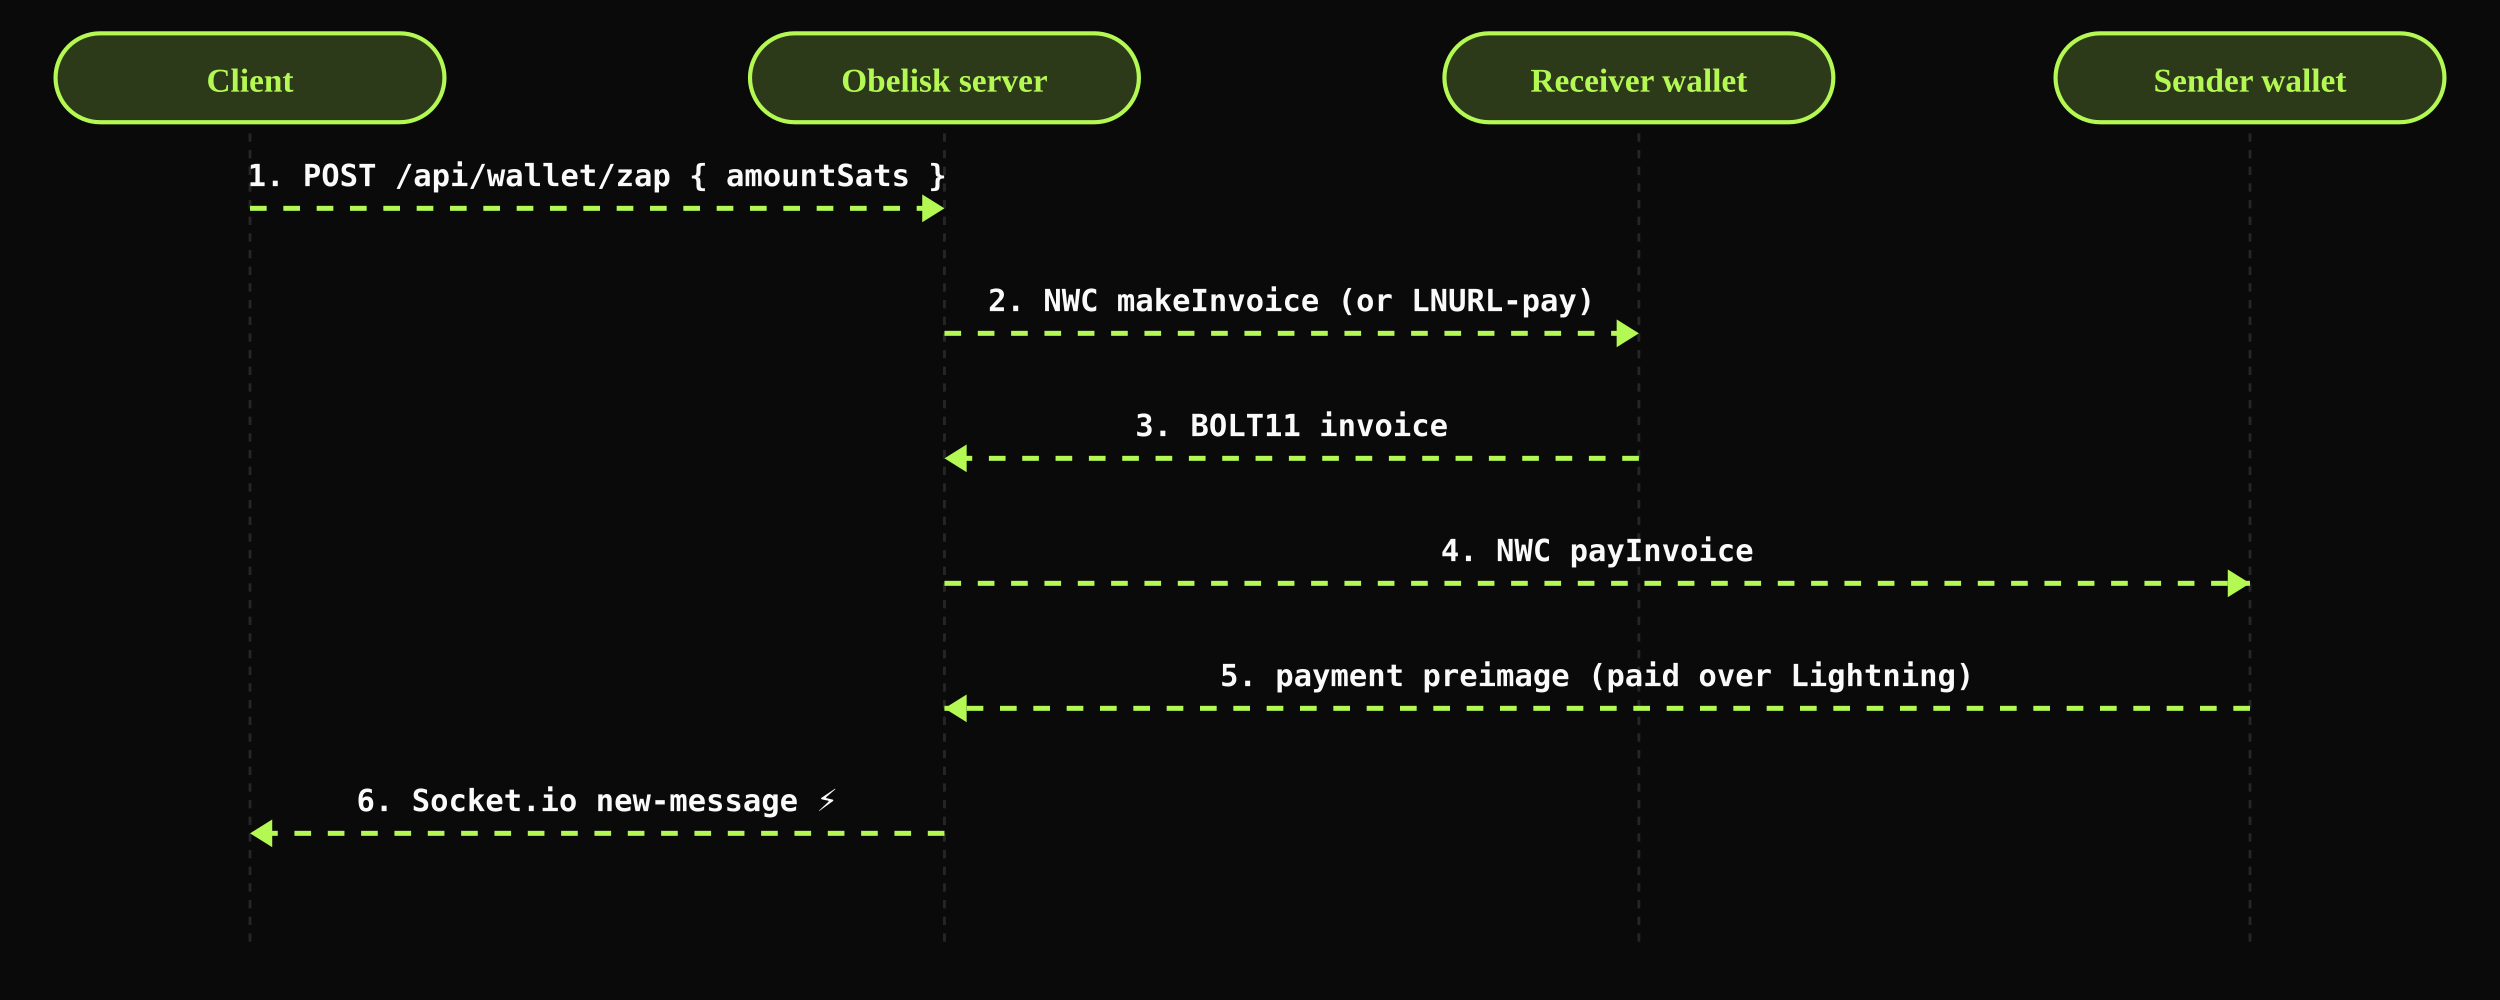
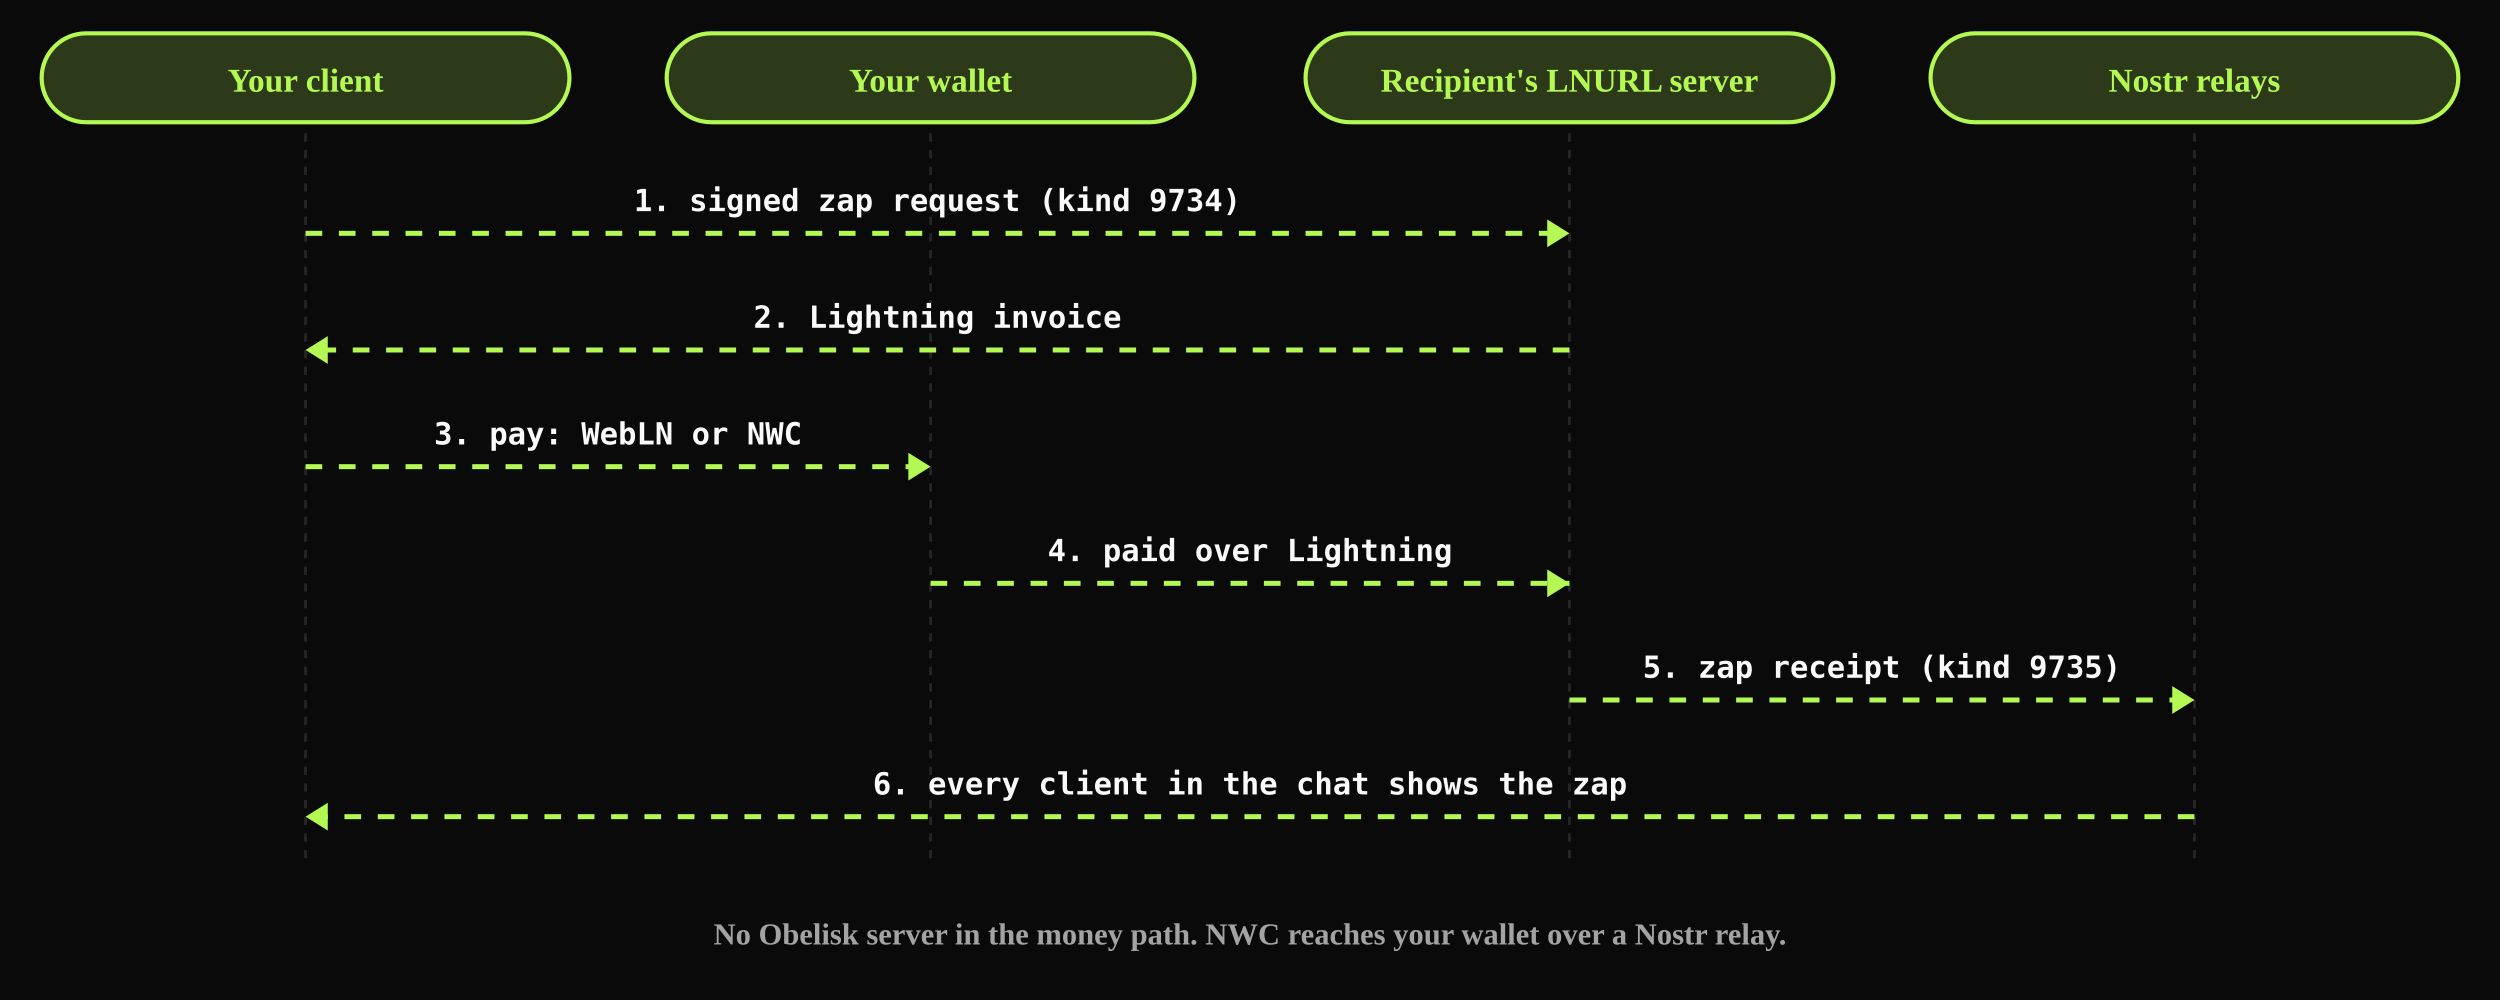
<svg xmlns="http://www.w3.org/2000/svg" viewBox="0 0 900 360" role="img" aria-label="Zap sequence diagram" class="w-full h-auto">
  <rect width="900" height="360" fill="#0a0a0a" />
  <g>
-     <rect x="20" y="12" width="140" height="32" rx="16" fill="#2d3a1a" stroke="#b4f953" stroke-width="1.5" />
-     <text x="90" y="33" text-anchor="middle" font-size="12" font-weight="700" fill="#b4f953">Client</text>
+     <rect x="15" y="12" width="190" height="32" rx="16" fill="#2d3a1a" stroke="#b4f953" stroke-width="1.5" />
+     <text x="110" y="33" text-anchor="middle" font-size="12" font-weight="700" fill="#b4f953">Your client</text>
  </g>
  <g>
-     <rect x="270" y="12" width="140" height="32" rx="16" fill="#2d3a1a" stroke="#b4f953" stroke-width="1.5" />
-     <text x="340" y="33" text-anchor="middle" font-size="12" font-weight="700" fill="#b4f953">Obelisk server</text>
+     <rect x="240" y="12" width="190" height="32" rx="16" fill="#2d3a1a" stroke="#b4f953" stroke-width="1.5" />
+     <text x="335" y="33" text-anchor="middle" font-size="12" font-weight="700" fill="#b4f953">Your wallet</text>
  </g>
  <g>
-     <rect x="520" y="12" width="140" height="32" rx="16" fill="#2d3a1a" stroke="#b4f953" stroke-width="1.5" />
-     <text x="590" y="33" text-anchor="middle" font-size="12" font-weight="700" fill="#b4f953">Receiver wallet</text>
+     <rect x="470" y="12" width="190" height="32" rx="16" fill="#2d3a1a" stroke="#b4f953" stroke-width="1.5" />
+     <text x="565" y="33" text-anchor="middle" font-size="12" font-weight="700" fill="#b4f953">Recipient's LNURL server</text>
  </g>
  <g>
-     <rect x="740" y="12" width="140" height="32" rx="16" fill="#2d3a1a" stroke="#b4f953" stroke-width="1.5" />
-     <text x="810" y="33" text-anchor="middle" font-size="12" font-weight="700" fill="#b4f953">Sender wallet</text>
+     <rect x="695" y="12" width="190" height="32" rx="16" fill="#2d3a1a" stroke="#b4f953" stroke-width="1.5" />
+     <text x="790" y="33" text-anchor="middle" font-size="12" font-weight="700" fill="#b4f953">Nostr relays</text>
  </g>
  <g stroke="#262626" stroke-width="1" stroke-dasharray="3 3">
-     <line x1="90" y1="48" x2="90" y2="340" />
-     <line x1="340" y1="48" x2="340" y2="340" />
-     <line x1="590" y1="48" x2="590" y2="340" />
-     <line x1="810" y1="48" x2="810" y2="340" />
+     <line x1="110" y1="48" x2="110" y2="312" />
+     <line x1="335" y1="48" x2="335" y2="312" />
+     <line x1="565" y1="48" x2="565" y2="312" />
+     <line x1="790" y1="48" x2="790" y2="312" />
  </g>
  <g>
-     <line x1="90" y1="75" x2="340" y2="75" stroke="#b4f953" stroke-width="1.8" stroke-dasharray="6 6" style="animation-delay:0s" />
-     <polygon points="332,70 340,75 332,80" fill="#b4f953" />
-     <text x="215" y="67" text-anchor="middle" font-size="11" font-weight="600" fill="#fafafa" font-family="monospace">1. POST /api/wallet/zap { amountSats }</text>
+     <line x1="110" y1="84" x2="565" y2="84" stroke="#b4f953" stroke-width="1.8" stroke-dasharray="6 6" style="animation-delay:0s" />
+     <polygon points="557,79 565,84 557,89" fill="#b4f953" />
+     <text x="337.5" y="76" text-anchor="middle" font-size="11" font-weight="600" fill="#fafafa" font-family="monospace">1. signed zap request (kind 9734)</text>
  </g>
  <g>
-     <line x1="340" y1="120" x2="590" y2="120" stroke="#b4f953" stroke-width="1.8" stroke-dasharray="6 6" style="animation-delay:0.25s" />
-     <polygon points="582,115 590,120 582,125" fill="#b4f953" />
-     <text x="465" y="112" text-anchor="middle" font-size="11" font-weight="600" fill="#fafafa" font-family="monospace">2. NWC makeInvoice (or LNURL-pay)</text>
+     <line x1="565" y1="126" x2="110" y2="126" stroke="#b4f953" stroke-width="1.8" stroke-dasharray="6 6" style="animation-delay:0.25s" />
+     <polygon points="118,121 110,126 118,131" fill="#b4f953" />
+     <text x="337.5" y="118" text-anchor="middle" font-size="11" font-weight="600" fill="#fafafa" font-family="monospace">2. Lightning invoice</text>
  </g>
  <g>
-     <line x1="590" y1="165" x2="340" y2="165" stroke="#b4f953" stroke-width="1.8" stroke-dasharray="6 6" style="animation-delay:0.5s" />
-     <polygon points="348,160 340,165 348,170" fill="#b4f953" />
-     <text x="465" y="157" text-anchor="middle" font-size="11" font-weight="600" fill="#fafafa" font-family="monospace">3. BOLT11 invoice</text>
+     <line x1="110" y1="168" x2="335" y2="168" stroke="#b4f953" stroke-width="1.8" stroke-dasharray="6 6" style="animation-delay:0.5s" />
+     <polygon points="327,163 335,168 327,173" fill="#b4f953" />
+     <text x="222.5" y="160" text-anchor="middle" font-size="11" font-weight="600" fill="#fafafa" font-family="monospace">3. pay: WebLN or NWC</text>
  </g>
  <g>
-     <line x1="340" y1="210" x2="810" y2="210" stroke="#b4f953" stroke-width="1.8" stroke-dasharray="6 6" style="animation-delay:0.75s" />
-     <polygon points="802,205 810,210 802,215" fill="#b4f953" />
-     <text x="575" y="202" text-anchor="middle" font-size="11" font-weight="600" fill="#fafafa" font-family="monospace">4. NWC payInvoice</text>
+     <line x1="335" y1="210" x2="565" y2="210" stroke="#b4f953" stroke-width="1.8" stroke-dasharray="6 6" style="animation-delay:0.75s" />
+     <polygon points="557,205 565,210 557,215" fill="#b4f953" />
+     <text x="450" y="202" text-anchor="middle" font-size="11" font-weight="600" fill="#fafafa" font-family="monospace">4. paid over Lightning</text>
  </g>
  <g>
-     <line x1="810" y1="255" x2="340" y2="255" stroke="#b4f953" stroke-width="1.8" stroke-dasharray="6 6" style="animation-delay:1s" />
-     <polygon points="348,250 340,255 348,260" fill="#b4f953" />
-     <text x="575" y="247" text-anchor="middle" font-size="11" font-weight="600" fill="#fafafa" font-family="monospace">5. payment preimage (paid over Lightning)</text>
+     <line x1="565" y1="252" x2="790" y2="252" stroke="#b4f953" stroke-width="1.8" stroke-dasharray="6 6" style="animation-delay:1s" />
+     <polygon points="782,247 790,252 782,257" fill="#b4f953" />
+     <text x="677.5" y="244" text-anchor="middle" font-size="11" font-weight="600" fill="#fafafa" font-family="monospace">5. zap receipt (kind 9735)</text>
  </g>
  <g>
-     <line x1="340" y1="300" x2="90" y2="300" stroke="#b4f953" stroke-width="1.8" stroke-dasharray="6 6" style="animation-delay:1.25s" />
-     <polygon points="98,295 90,300 98,305" fill="#b4f953" />
-     <text x="215" y="292" text-anchor="middle" font-size="11" font-weight="600" fill="#fafafa" font-family="monospace">6. Socket.io new-message ⚡</text>
+     <line x1="790" y1="294" x2="110" y2="294" stroke="#b4f953" stroke-width="1.8" stroke-dasharray="6 6" style="animation-delay:1.25s" />
+     <polygon points="118,289 110,294 118,299" fill="#b4f953" />
+     <text x="450" y="286" text-anchor="middle" font-size="11" font-weight="600" fill="#fafafa" font-family="monospace">6. every client in the chat shows the zap</text>
  </g>
+   <text x="450" y="340" text-anchor="middle" font-size="11" font-weight="600" fill="#a3a3a3">No Obelisk server in the money path. NWC reaches your wallet over a Nostr relay.</text>
</svg>
